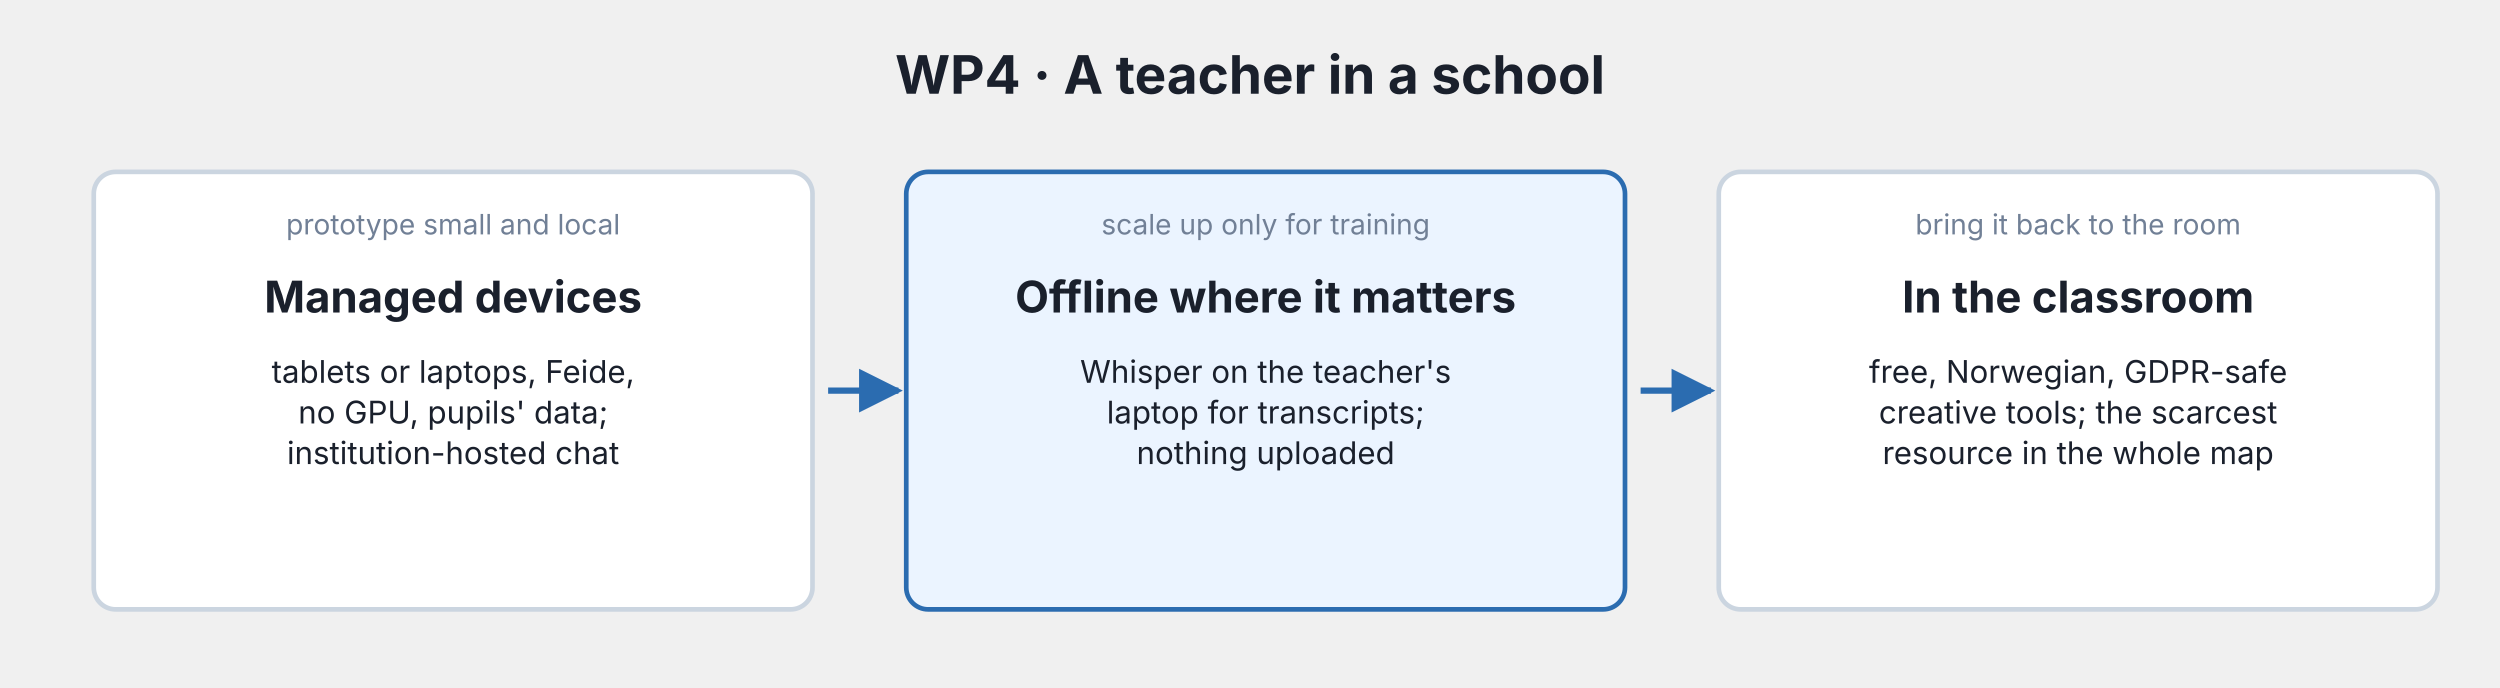
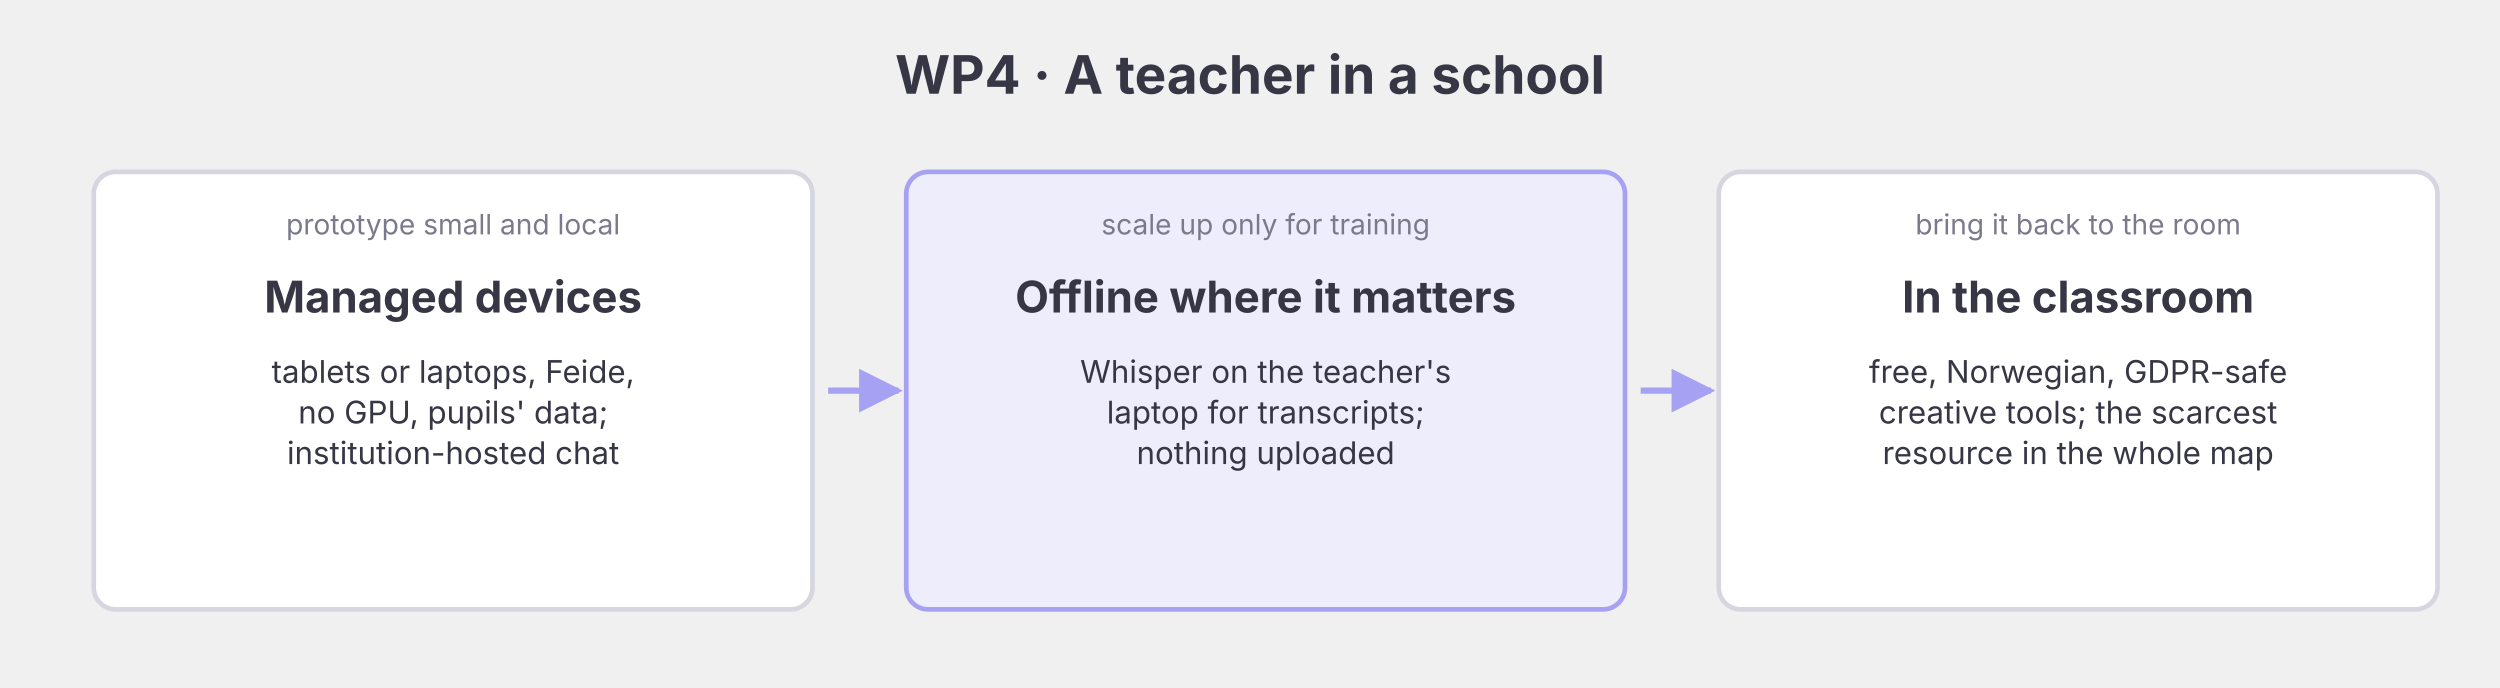
<svg xmlns="http://www.w3.org/2000/svg" viewBox="0 0 1600 440" font-family="Inter, Helvetica Neue, Helvetica, Arial, sans-serif">
  <defs>
    <marker id="a" viewBox="0 0 10 10" refX="9" refY="5" markerWidth="7" markerHeight="7" orient="auto-start-reverse">
-       <path d="M0,0 L10,5 L0,10 z" fill="#2b6cb0" />
+       <path d="M0,0 L10,5 L0,10 z" fill="#A7A1F4" />
    </marker>
  </defs>
-   <text x="800" y="60" text-anchor="middle" font-size="34" fill="#1a202c" font-weight="bold">WP4 · A teacher in a school</text>
-   <rect x="60" y="110" width="460" height="280" rx="14" fill="white" stroke="#cbd5e0" stroke-width="3" />
-   <text x="290" y="150" text-anchor="middle" font-size="18" fill="#718096" font-weight="normal">prototype small and local</text>
-   <text x="290" y="200" text-anchor="middle" font-size="28" fill="#1a202c" font-weight="bold">Managed devices</text>
-   <text x="290" y="245.0" text-anchor="middle" font-size="20" fill="#1a202c" font-weight="normal">tablets or laptops, Feide,</text>
-   <text x="290" y="271.0" text-anchor="middle" font-size="20" fill="#1a202c" font-weight="normal">no GPU, pupils' data;</text>
-   <text x="290" y="297.0" text-anchor="middle" font-size="20" fill="#1a202c" font-weight="normal">institution-hosted chat</text>
-   <line x1="530" y1="250" x2="575" y2="250" stroke="#2b6cb0" stroke-width="4" marker-end="url(#a)" />
-   <rect x="580" y="110" width="460" height="280" rx="14" fill="#ebf4ff" stroke="#2b6cb0" stroke-width="3" />
-   <text x="810" y="150" text-anchor="middle" font-size="18" fill="#718096" font-weight="normal">scale up only for training</text>
-   <text x="810" y="200" text-anchor="middle" font-size="28" fill="#1a202c" font-weight="bold">Offline where it matters</text>
-   <text x="810" y="245.0" text-anchor="middle" font-size="20" fill="#1a202c" font-weight="normal">Whisper on the teacher's</text>
-   <text x="810" y="271.0" text-anchor="middle" font-size="20" fill="#1a202c" font-weight="normal">laptop for transcripts;</text>
-   <text x="810" y="297.0" text-anchor="middle" font-size="20" fill="#1a202c" font-weight="normal">nothing uploaded</text>
-   <line x1="1050" y1="250" x2="1095" y2="250" stroke="#2b6cb0" stroke-width="4" marker-end="url(#a)" />
-   <rect x="1100" y="110" width="460" height="280" rx="14" fill="white" stroke="#cbd5e0" stroke-width="3" />
-   <text x="1330" y="150" text-anchor="middle" font-size="18" fill="#718096" font-weight="normal">bring it back to the room</text>
-   <text x="1330" y="200" text-anchor="middle" font-size="28" fill="#1a202c" font-weight="bold">In the classroom</text>
-   <text x="1330" y="245.0" text-anchor="middle" font-size="20" fill="#1a202c" font-weight="normal">free, Norwegian, GDPR-safe</text>
-   <text x="1330" y="271.0" text-anchor="middle" font-size="20" fill="#1a202c" font-weight="normal">creative tools; the scarcest</text>
-   <text x="1330" y="297.0" text-anchor="middle" font-size="20" fill="#1a202c" font-weight="normal">resource in the whole map</text>
+   <text x="800" y="60" text-anchor="middle" font-size="34" fill="#363644" font-weight="bold">WP4 · A teacher in a school</text>
+   <rect x="60" y="110" width="460" height="280" rx="14" fill="white" stroke="#d6d6e0" stroke-width="3" />
+   <text x="290" y="150" text-anchor="middle" font-size="18" fill="#7a7a8c" font-weight="normal">prototype small and local</text>
+   <text x="290" y="200" text-anchor="middle" font-size="28" fill="#363644" font-weight="bold">Managed devices</text>
+   <text x="290" y="245.0" text-anchor="middle" font-size="20" fill="#363644" font-weight="normal">tablets or laptops, Feide,</text>
+   <text x="290" y="271.0" text-anchor="middle" font-size="20" fill="#363644" font-weight="normal">no GPU, pupils' data;</text>
+   <text x="290" y="297.0" text-anchor="middle" font-size="20" fill="#363644" font-weight="normal">institution-hosted chat</text>
+   <line x1="530" y1="250" x2="575" y2="250" stroke="#A7A1F4" stroke-width="4" marker-end="url(#a)" />
+   <rect x="580" y="110" width="460" height="280" rx="14" fill="#eeedfc" stroke="#A7A1F4" stroke-width="3" />
+   <text x="810" y="150" text-anchor="middle" font-size="18" fill="#7a7a8c" font-weight="normal">scale up only for training</text>
+   <text x="810" y="200" text-anchor="middle" font-size="28" fill="#363644" font-weight="bold">Offline where it matters</text>
+   <text x="810" y="245.0" text-anchor="middle" font-size="20" fill="#363644" font-weight="normal">Whisper on the teacher's</text>
+   <text x="810" y="271.0" text-anchor="middle" font-size="20" fill="#363644" font-weight="normal">laptop for transcripts;</text>
+   <text x="810" y="297.0" text-anchor="middle" font-size="20" fill="#363644" font-weight="normal">nothing uploaded</text>
+   <line x1="1050" y1="250" x2="1095" y2="250" stroke="#A7A1F4" stroke-width="4" marker-end="url(#a)" />
+   <rect x="1100" y="110" width="460" height="280" rx="14" fill="white" stroke="#d6d6e0" stroke-width="3" />
+   <text x="1330" y="150" text-anchor="middle" font-size="18" fill="#7a7a8c" font-weight="normal">bring it back to the room</text>
+   <text x="1330" y="200" text-anchor="middle" font-size="28" fill="#363644" font-weight="bold">In the classroom</text>
+   <text x="1330" y="245.0" text-anchor="middle" font-size="20" fill="#363644" font-weight="normal">free, Norwegian, GDPR-safe</text>
+   <text x="1330" y="271.0" text-anchor="middle" font-size="20" fill="#363644" font-weight="normal">creative tools; the scarcest</text>
+   <text x="1330" y="297.0" text-anchor="middle" font-size="20" fill="#363644" font-weight="normal">resource in the whole map</text>
</svg>
